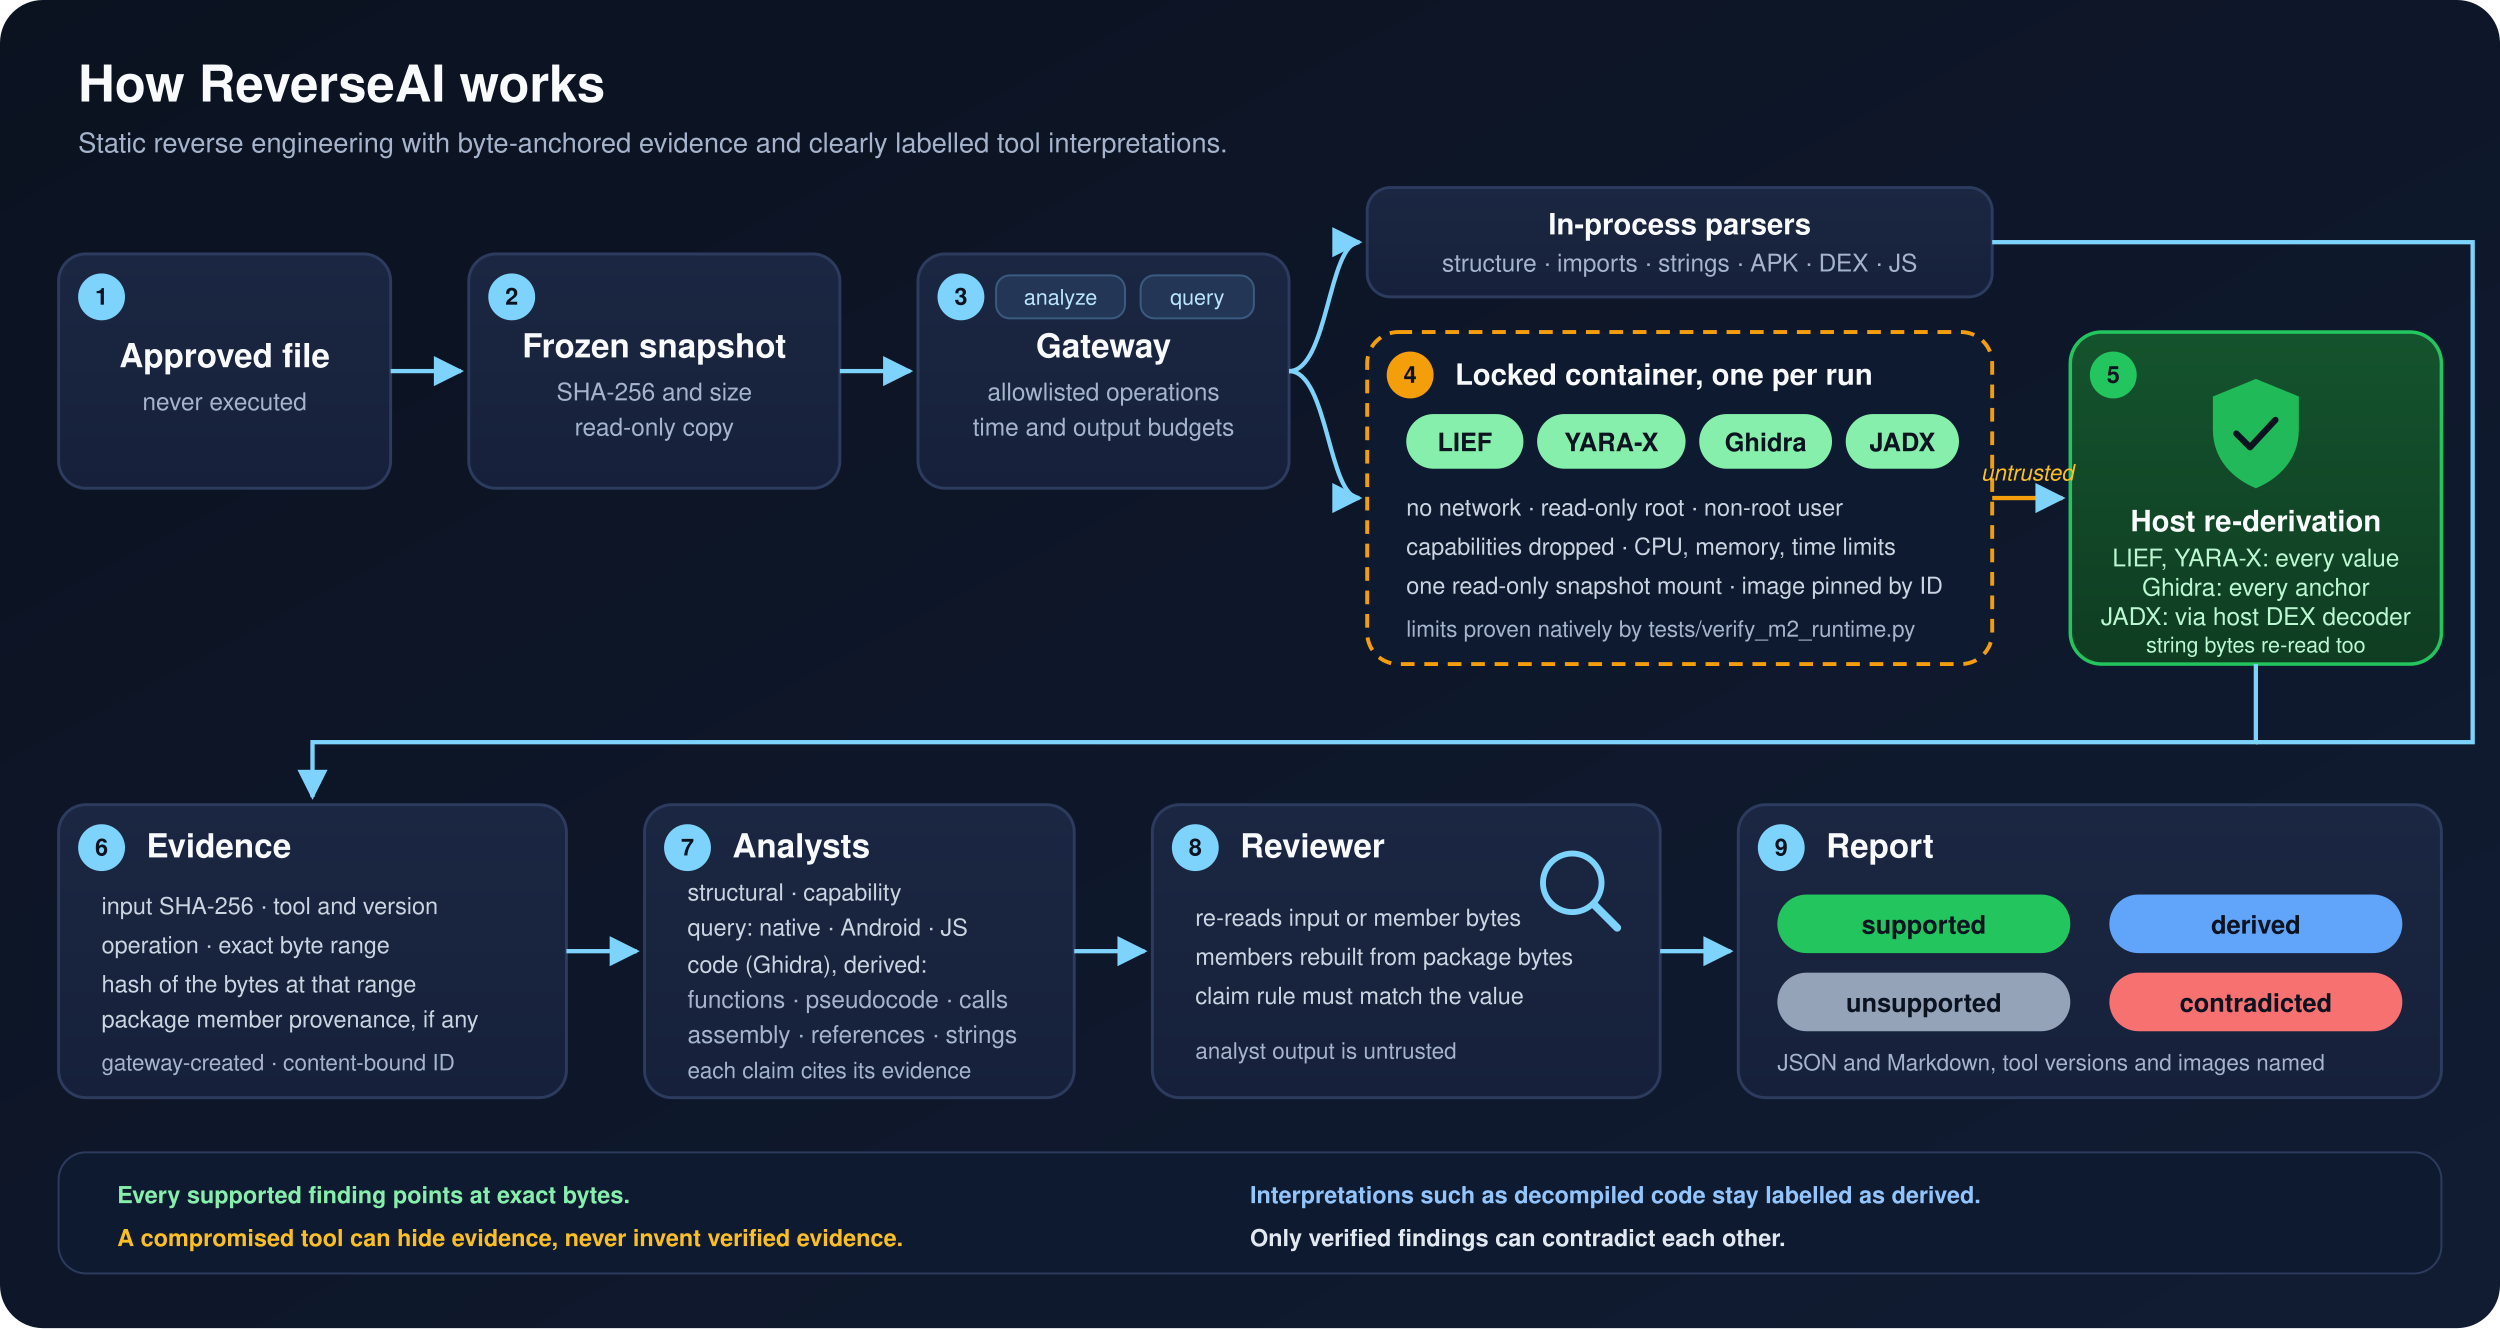
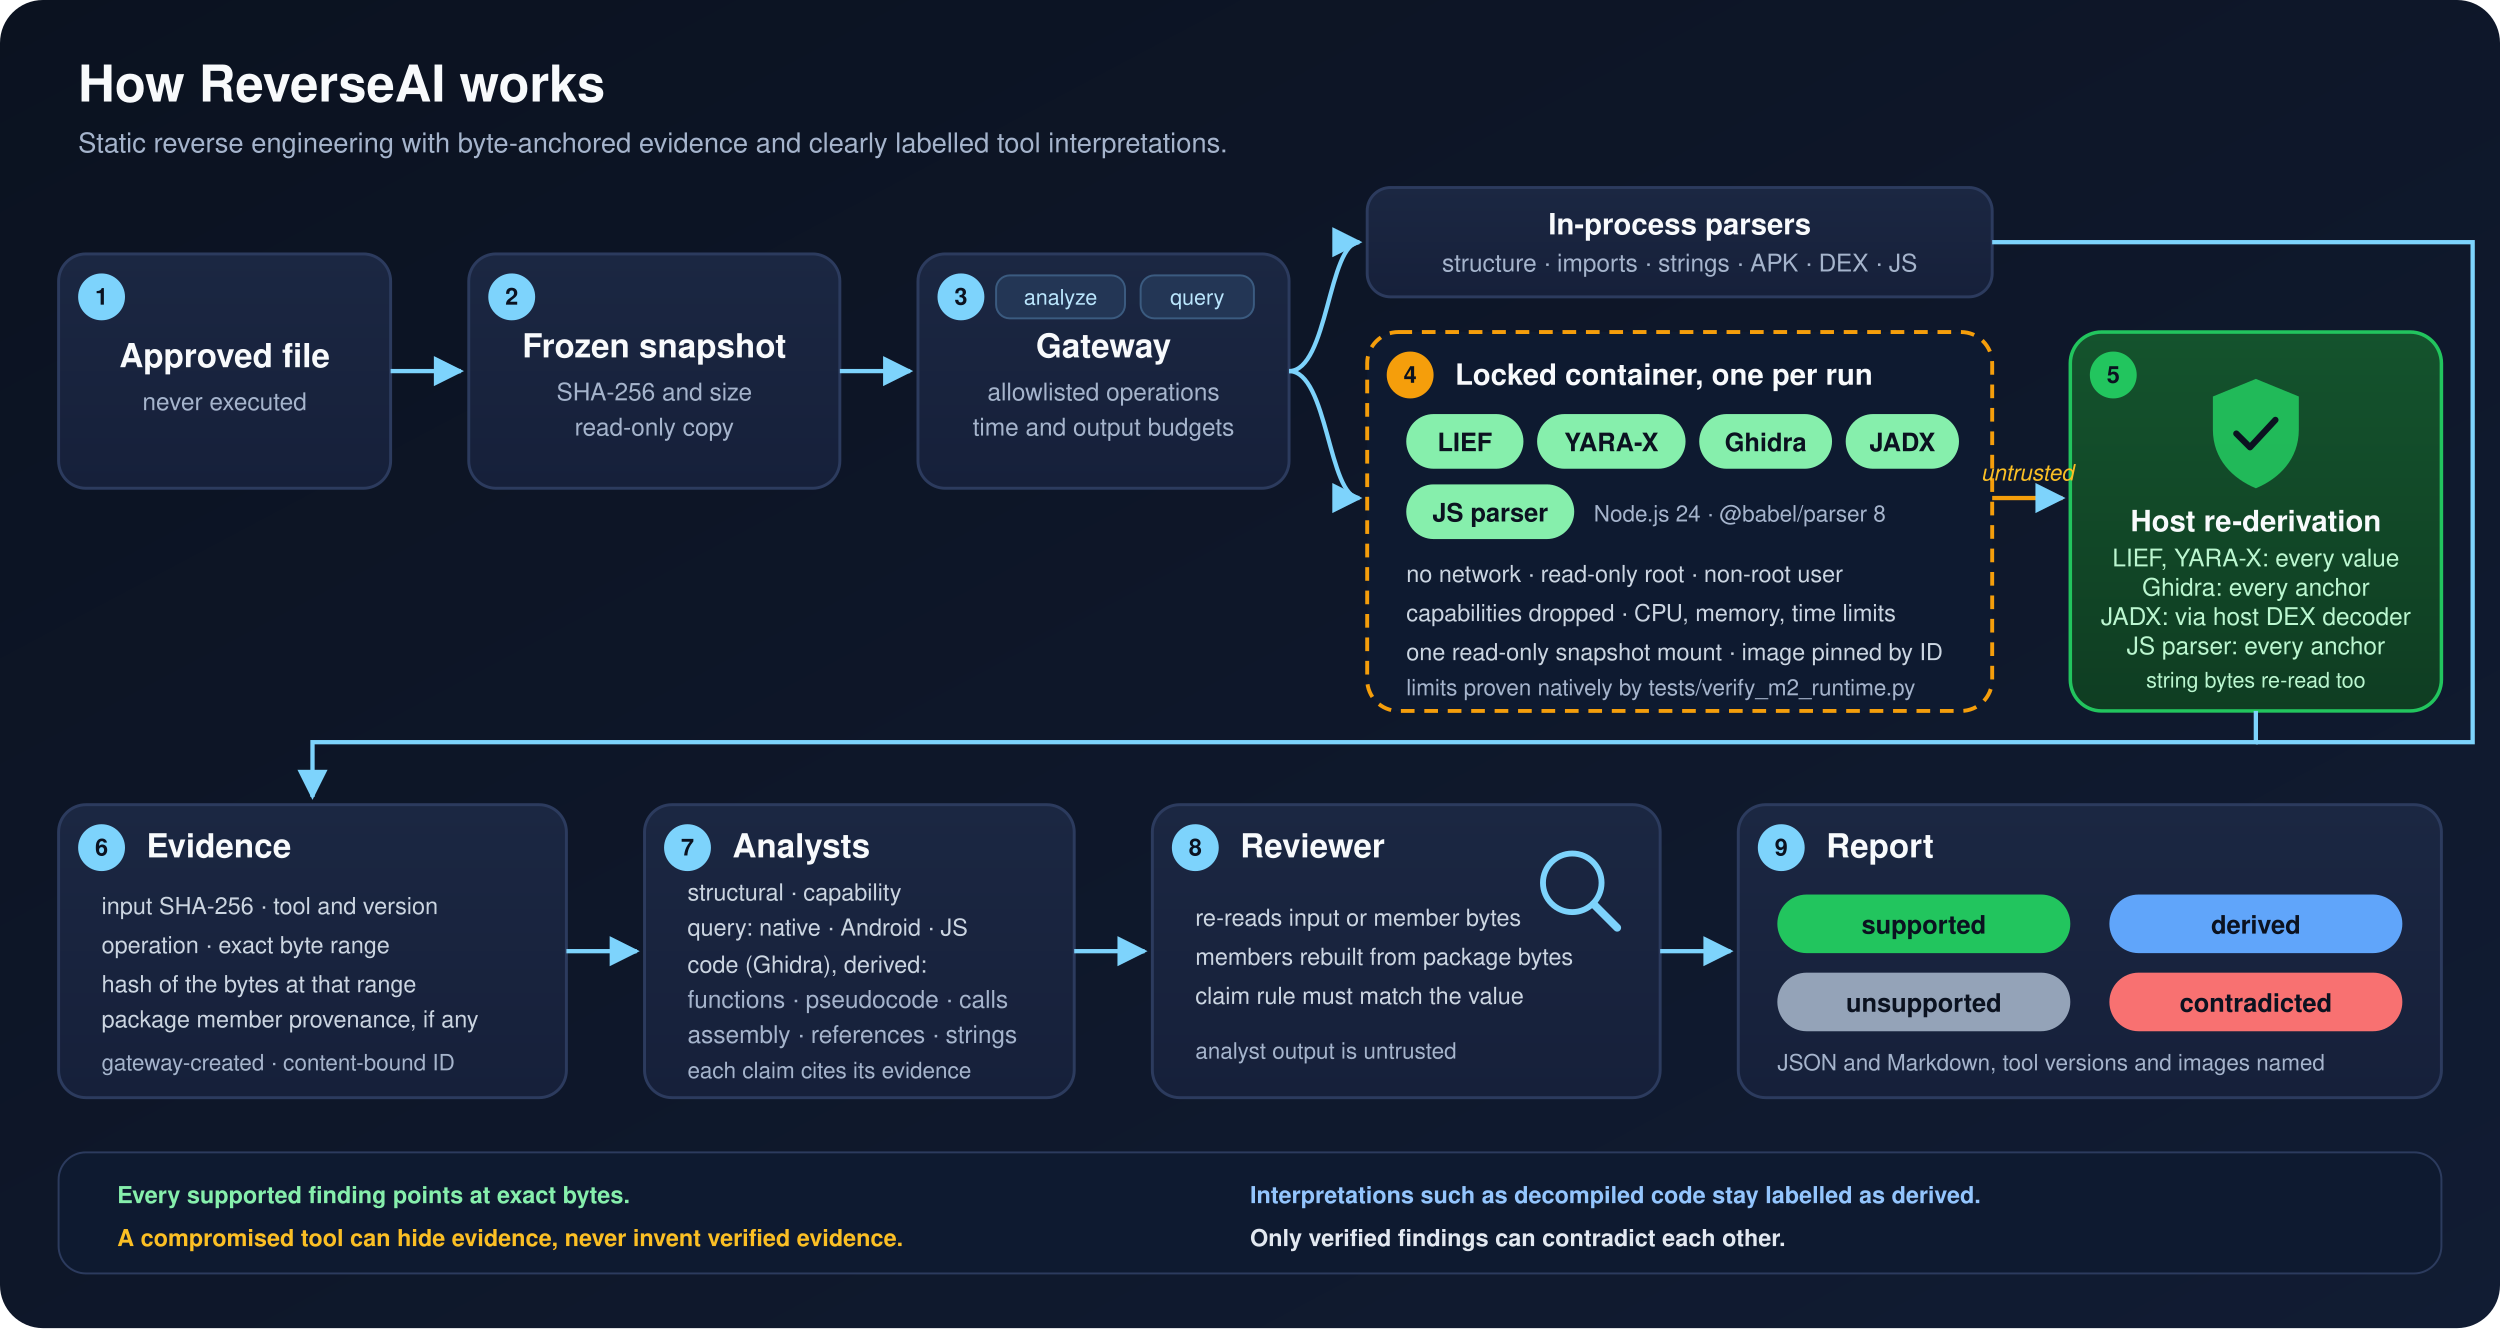
<svg xmlns="http://www.w3.org/2000/svg" viewBox="0 0 1280 680" width="1280" height="680" role="img" aria-labelledby="title desc">
  <defs>
    <linearGradient id="bg" x1="0" y1="0" x2="1" y2="1">
      <stop offset="0" stop-color="#0b1220" />
      <stop offset="1" stop-color="#111c33" />
    </linearGradient>
    <linearGradient id="card" x1="0" y1="0" x2="0" y2="1">
      <stop offset="0" stop-color="#1b2742" />
      <stop offset="1" stop-color="#16203a" />
    </linearGradient>
    <linearGradient id="shield" x1="0" y1="0" x2="0" y2="1">
      <stop offset="0" stop-color="#14532d" />
      <stop offset="1" stop-color="#0f3d22" />
    </linearGradient>
    <marker id="arrow" viewBox="0 0 10 10" refX="9" refY="5" markerWidth="7" markerHeight="7" orient="auto-start-reverse">
      <path d="M0 0 L10 5 L0 10 z" fill="#7dd3fc" />
    </marker>
    <style>
      text { font-family: -apple-system, "Segoe UI", Helvetica, Arial, sans-serif; fill: #e2e8f0; }
      .h { font-size: 17px; font-weight: 700; fill: #f8fafc; }
      .s { font-size: 12.5px; fill: #a5b4cc; }
      .n { font-size: 12px; font-weight: 700; fill: #0b1220; }
      .k { font-size: 12px; fill: #cbd5e1; }
      .chip { font-size: 13px; font-weight: 700; fill: #0b1220; }
      .flow { stroke: #7dd3fc; stroke-width: 2.2; fill: none; }
      .tag { font-size: 11.5px; font-style: italic; fill: #7dd3fc; }
      .box { fill: url(#card); stroke: #2c3b5e; stroke-width: 1.5; }
    </style>
  </defs>
  <rect width="1280" height="680" rx="22" fill="url(#bg)" />
  <text x="40" y="52" style="font-size:26px;font-weight:800;fill:#f8fafc">How ReverseAI works</text>
  <text x="40" y="78" class="s" style="font-size:14px">Static reverse engineering with byte-anchored evidence and clearly labelled tool interpretations.</text>
  <g>
    <rect class="box" x="30" y="130" width="170" height="120" rx="14" />
    <circle cx="52" cy="152" r="12" fill="#7dd3fc" />
    <text x="52" y="156" class="n" text-anchor="middle">1</text>
    <text x="115" y="188" class="h" text-anchor="middle">Approved file</text>
    <text x="115" y="210" class="s" text-anchor="middle">never executed</text>
  </g>
  <g>
    <rect class="box" x="240" y="130" width="190" height="120" rx="14" />
    <circle cx="262" cy="152" r="12" fill="#7dd3fc" />
    <text x="262" y="156" class="n" text-anchor="middle">2</text>
    <text x="335" y="183" class="h" text-anchor="middle">Frozen snapshot</text>
    <text x="335" y="205" class="s" text-anchor="middle">SHA-256 and size</text>
    <text x="335" y="223" class="s" text-anchor="middle">read-only copy</text>
  </g>
  <g>
    <rect class="box" x="470" y="130" width="190" height="120" rx="14" />
    <circle cx="492" cy="152" r="12" fill="#7dd3fc" />
    <text x="492" y="156" class="n" text-anchor="middle">3</text>
    <rect x="510" y="141" width="66" height="22" rx="7" fill="#233655" stroke="#3b5b80" />
    <text x="543" y="156" class="k" text-anchor="middle" style="font-size:11px;fill:#bae6fd">analyze</text>
    <rect x="584" y="141" width="58" height="22" rx="7" fill="#233655" stroke="#3b5b80" />
    <text x="613" y="156" class="k" text-anchor="middle" style="font-size:11px;fill:#bae6fd">query</text>
    <text x="565" y="183" class="h" text-anchor="middle">Gateway</text>
    <text x="565" y="205" class="s" text-anchor="middle">allowlisted operations</text>
    <text x="565" y="223" class="s" text-anchor="middle">time and output budgets</text>
  </g>
  <g>
    <rect class="box" x="700" y="96" width="320" height="56" rx="12" />
    <text x="860" y="120" class="h" text-anchor="middle" style="font-size:15px">In-process parsers</text>
    <text x="860" y="139" class="s" text-anchor="middle">structure · imports · strings · APK · DEX · JS</text>
  </g>
  <g>
-     <rect x="700" y="170" width="320" height="170" rx="16" fill="#0e1a30" stroke="#f59e0b" stroke-width="2" stroke-dasharray="7 5" />
+     <rect x="700" y="170" width="320" height="194" rx="16" fill="#0e1a30" stroke="#f59e0b" stroke-width="2" stroke-dasharray="7 5" />
    <circle cx="722" cy="192" r="12" fill="#f59e0b" />
    <text x="722" y="196" class="n" text-anchor="middle">4</text>
    <text x="745" y="197" class="h" style="font-size:15px">Locked container, one per run</text>
    <rect x="720" y="212" width="60" height="28" rx="14" fill="#86efac" />
    <text x="750" y="231" class="chip" text-anchor="middle">LIEF</text>
    <rect x="787" y="212" width="76" height="28" rx="14" fill="#86efac" />
    <text x="825" y="231" class="chip" text-anchor="middle">YARA-X</text>
    <rect x="870" y="212" width="68" height="28" rx="14" fill="#86efac" />
    <text x="904" y="231" class="chip" text-anchor="middle">Ghidra</text>
    <rect x="945" y="212" width="58" height="28" rx="14" fill="#86efac" />
    <text x="974" y="231" class="chip" text-anchor="middle">JADX</text>
-     <text x="720" y="264" class="k">no network · read-only root · non-root user</text>
-     <text x="720" y="284" class="k">capabilities dropped · CPU, memory, time limits</text>
-     <text x="720" y="304" class="k">one read-only snapshot mount · image pinned by ID</text>
-     <text x="720" y="326" class="s" style="font-size:11.5px">limits proven natively by tests/verify_m2_runtime.py</text>
+     <rect x="720" y="248" width="86" height="28" rx="14" fill="#86efac" />
+     <text x="763" y="267" class="chip" text-anchor="middle">JS parser</text>
+     <text x="816" y="267" class="s" style="font-size:11.5px">Node.js 24 · @babel/parser 8</text>
+     <text x="720" y="298" class="k">no network · read-only root · non-root user</text>
+     <text x="720" y="318" class="k">capabilities dropped · CPU, memory, time limits</text>
+     <text x="720" y="338" class="k">one read-only snapshot mount · image pinned by ID</text>
+     <text x="720" y="356" class="s" style="font-size:11.5px">limits proven natively by tests/verify_m2_runtime.py</text>
  </g>
  <g>
-     <rect x="1060" y="170" width="190" height="170" rx="16" fill="url(#shield)" stroke="#22c55e" stroke-width="1.8" />
+     <rect x="1060" y="170" width="190" height="194" rx="16" fill="url(#shield)" stroke="#22c55e" stroke-width="1.8" />
    <circle cx="1082" cy="192" r="12" fill="#22c55e" />
    <text x="1082" y="196" class="n" text-anchor="middle">5</text>
    <path d="M1155 194 l22 9 v17 c0 15 -10 25 -22 30 c-12 -5 -22 -15 -22 -30 v-17 z" fill="#22c55e" opacity="0.9" />
    <path d="M1145 222 l7 7 l13 -14" stroke="#0b1220" stroke-width="3.2" fill="none" stroke-linecap="round" stroke-linejoin="round" />
    <text x="1155" y="272" class="h" text-anchor="middle" style="font-size:15px">Host re-derivation</text>
    <text x="1155" y="290" class="s" text-anchor="middle" style="fill:#bbf7d0">LIEF, YARA-X: every value</text>
    <text x="1155" y="305" class="s" text-anchor="middle" style="fill:#bbf7d0">Ghidra: every anchor</text>
    <text x="1155" y="320" class="s" text-anchor="middle" style="fill:#bbf7d0">JADX: via host DEX decoder</text>
-     <text x="1155" y="334" class="s" text-anchor="middle" style="fill:#bbf7d0;font-size:11px">string bytes re-read too</text>
+     <text x="1155" y="335" class="s" text-anchor="middle" style="fill:#bbf7d0">JS parser: every anchor</text>
+     <text x="1155" y="352" class="s" text-anchor="middle" style="fill:#bbf7d0;font-size:11px">string bytes re-read too</text>
  </g>
  <path class="flow" d="M200 190 H236" marker-end="url(#arrow)" />
  <path class="flow" d="M430 190 H466" marker-end="url(#arrow)" />
  <path class="flow" d="M660 190 C680 190 680 124 696 124" marker-end="url(#arrow)" />
  <path class="flow" d="M660 190 C680 190 680 255 696 255" marker-end="url(#arrow)" />
  <path class="flow" d="M1020 255 H1056" marker-end="url(#arrow)" style="stroke:#f59e0b" />
  <text x="1038" y="246" class="tag" text-anchor="middle" style="fill:#fbbf24">untrusted</text>
  <path class="flow" d="M1020 124 H1266 V380 H1155" />
-   <path class="flow" d="M1155 340 V380 H160 V408" marker-end="url(#arrow)" />
+   <path class="flow" d="M1155 364 V380 H160 V408" marker-end="url(#arrow)" />
  <g>
    <rect class="box" x="30" y="412" width="260" height="150" rx="14" />
    <circle cx="52" cy="434" r="12" fill="#7dd3fc" />
    <text x="52" y="438" class="n" text-anchor="middle">6</text>
    <text x="75" y="439" class="h">Evidence</text>
    <text x="52" y="468" class="k">input SHA-256 · tool and version</text>
    <text x="52" y="488" class="k">operation · exact byte range</text>
    <text x="52" y="508" class="k">hash of the bytes at that range</text>
    <text x="52" y="526" class="k">package member provenance, if any</text>
    <text x="52" y="548" class="s" style="font-size:11.5px">gateway-created · content-bound ID</text>
  </g>
  <g>
    <rect class="box" x="330" y="412" width="220" height="150" rx="14" />
    <circle cx="352" cy="434" r="12" fill="#7dd3fc" />
    <text x="352" y="438" class="n" text-anchor="middle">7</text>
    <text x="375" y="439" class="h">Analysts</text>
    <text x="352" y="461" class="k">structural · capability</text>
    <text x="352" y="479" class="k">query: native · Android · JS</text>
    <text x="352" y="498" class="k">code (Ghidra), derived:</text>
    <text x="352" y="516" class="s">functions · pseudocode · calls</text>
    <text x="352" y="534" class="s">assembly · references · strings</text>
    <text x="352" y="552" class="s" style="font-size:11.5px">each claim cites its evidence</text>
  </g>
  <g>
    <rect class="box" x="590" y="412" width="260" height="150" rx="14" />
    <circle cx="612" cy="434" r="12" fill="#7dd3fc" />
    <text x="612" y="438" class="n" text-anchor="middle">8</text>
    <text x="635" y="439" class="h">Reviewer</text>
    <circle cx="805" cy="452" r="15" fill="none" stroke="#7dd3fc" stroke-width="3" />
    <path d="M816 463 l12 12" stroke="#7dd3fc" stroke-width="4" stroke-linecap="round" />
    <text x="612" y="474" class="k">re-reads input or member bytes</text>
    <text x="612" y="494" class="k">members rebuilt from package bytes</text>
    <text x="612" y="514" class="k">claim rule must match the value</text>
    <text x="612" y="542" class="s" style="font-size:11.5px">analyst output is untrusted</text>
  </g>
  <g>
    <rect class="box" x="890" y="412" width="360" height="150" rx="14" />
    <circle cx="912" cy="434" r="12" fill="#7dd3fc" />
    <text x="912" y="438" class="n" text-anchor="middle">9</text>
    <text x="935" y="439" class="h">Report</text>
    <rect x="910" y="458" width="150" height="30" rx="15" fill="#22c55e" />
    <text x="985" y="478" class="chip" text-anchor="middle">supported</text>
    <rect x="1080" y="458" width="150" height="30" rx="15" fill="#60a5fa" />
    <text x="1155" y="478" class="chip" text-anchor="middle">derived</text>
    <rect x="910" y="498" width="150" height="30" rx="15" fill="#94a3b8" />
    <text x="985" y="518" class="chip" text-anchor="middle">unsupported</text>
    <rect x="1080" y="498" width="150" height="30" rx="15" fill="#f87171" />
    <text x="1155" y="518" class="chip" text-anchor="middle">contradicted</text>
    <text x="910" y="548" class="s" style="font-size:11.5px">JSON and Markdown, tool versions and images named</text>
  </g>
  <path class="flow" d="M290 487 H326" marker-end="url(#arrow)" />
  <path class="flow" d="M550 487 H586" marker-end="url(#arrow)" />
  <path class="flow" d="M850 487 H886" marker-end="url(#arrow)" />
  <g>
    <rect x="30" y="590" width="1220" height="62" rx="14" fill="#0e1a30" stroke="#2c3b5e" />
    <text x="60" y="616" class="k" style="font-weight:700;fill:#86efac">Every supported finding points at exact bytes.</text>
    <text x="60" y="638" class="k" style="font-weight:700;fill:#fbbf24">A compromised tool can hide evidence, never invent verified evidence.</text>
    <text x="640" y="616" class="k" style="font-weight:700;fill:#93c5fd">Interpretations such as decompiled code stay labelled as derived.</text>
    <text x="640" y="638" class="k" style="font-weight:700;fill:#e2e8f0">Only verified findings can contradict each other.</text>
  </g>
</svg>
